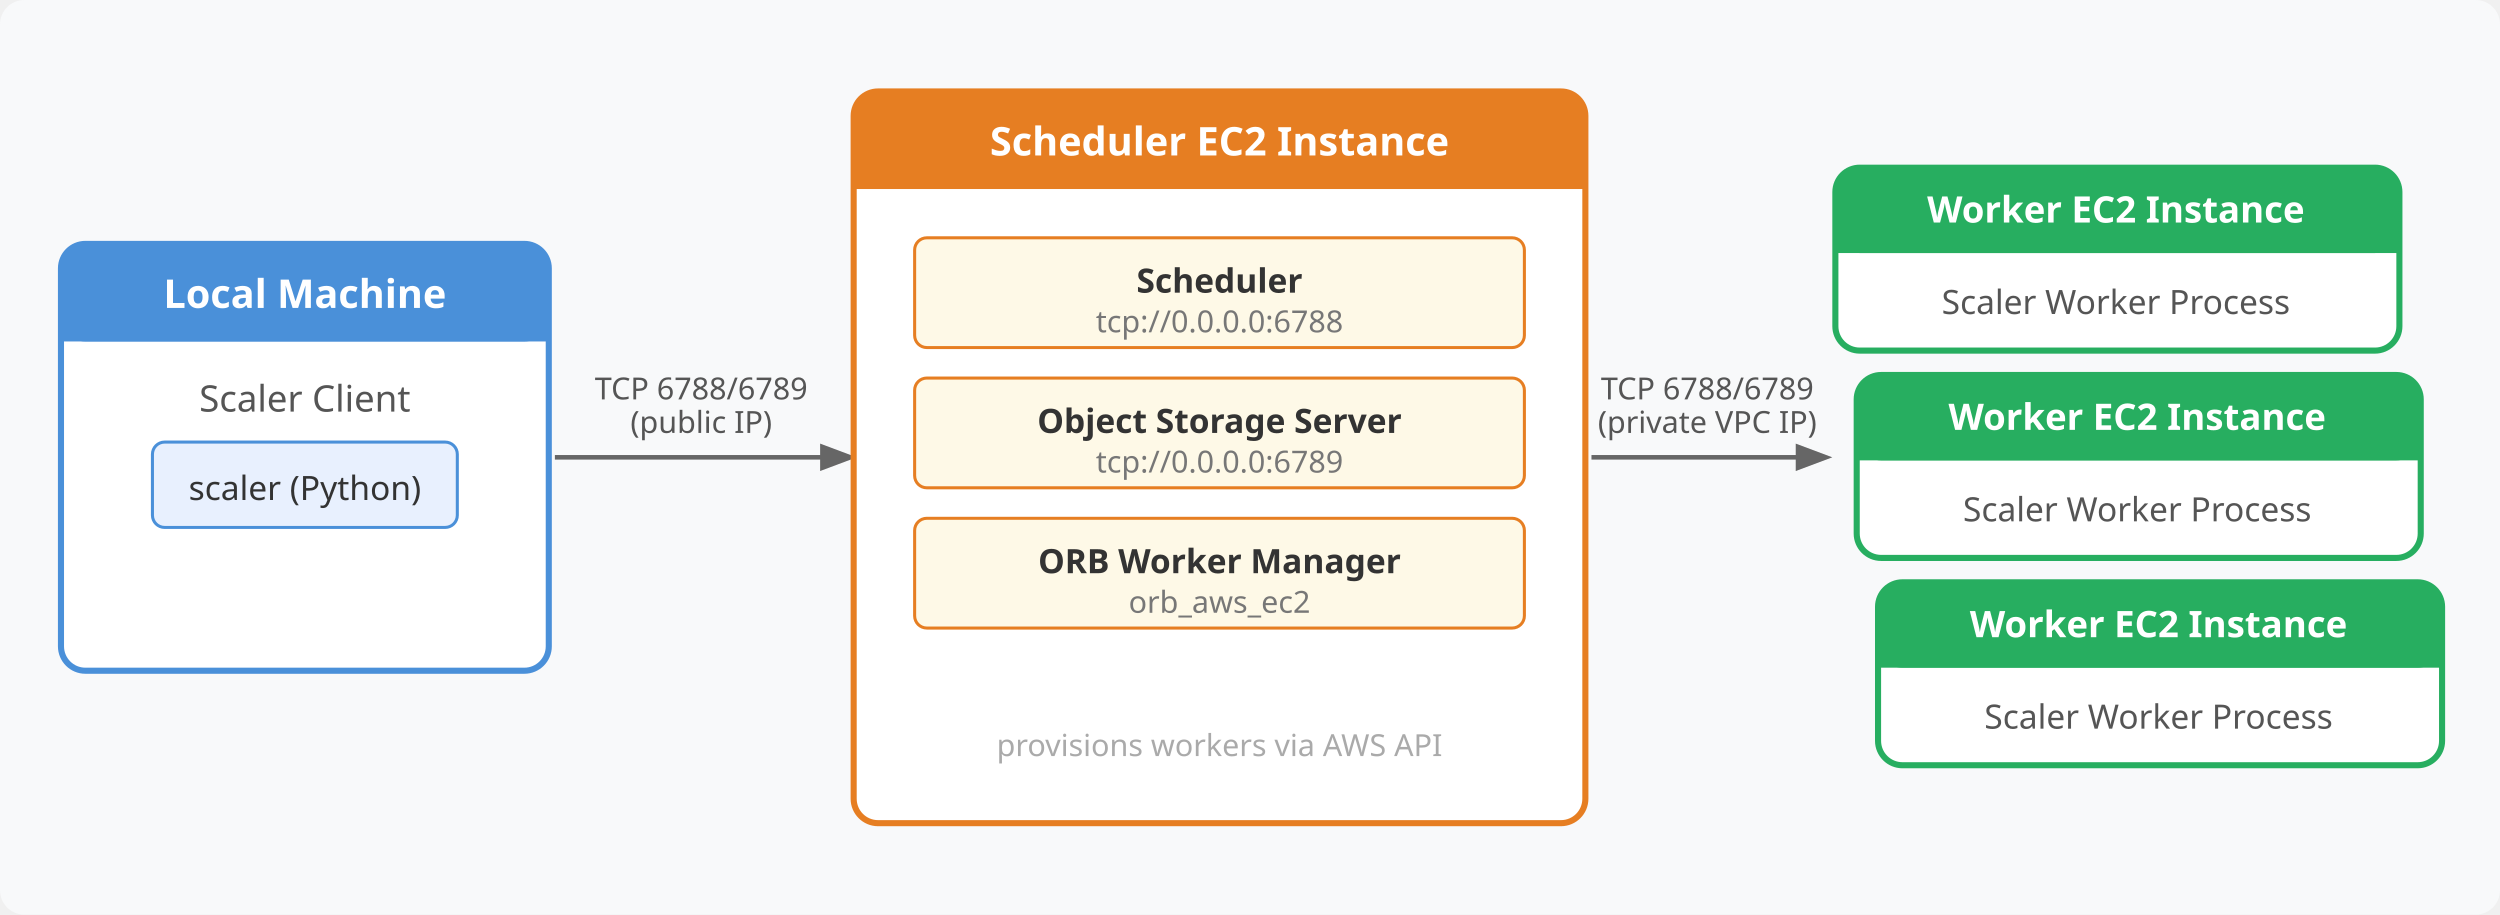
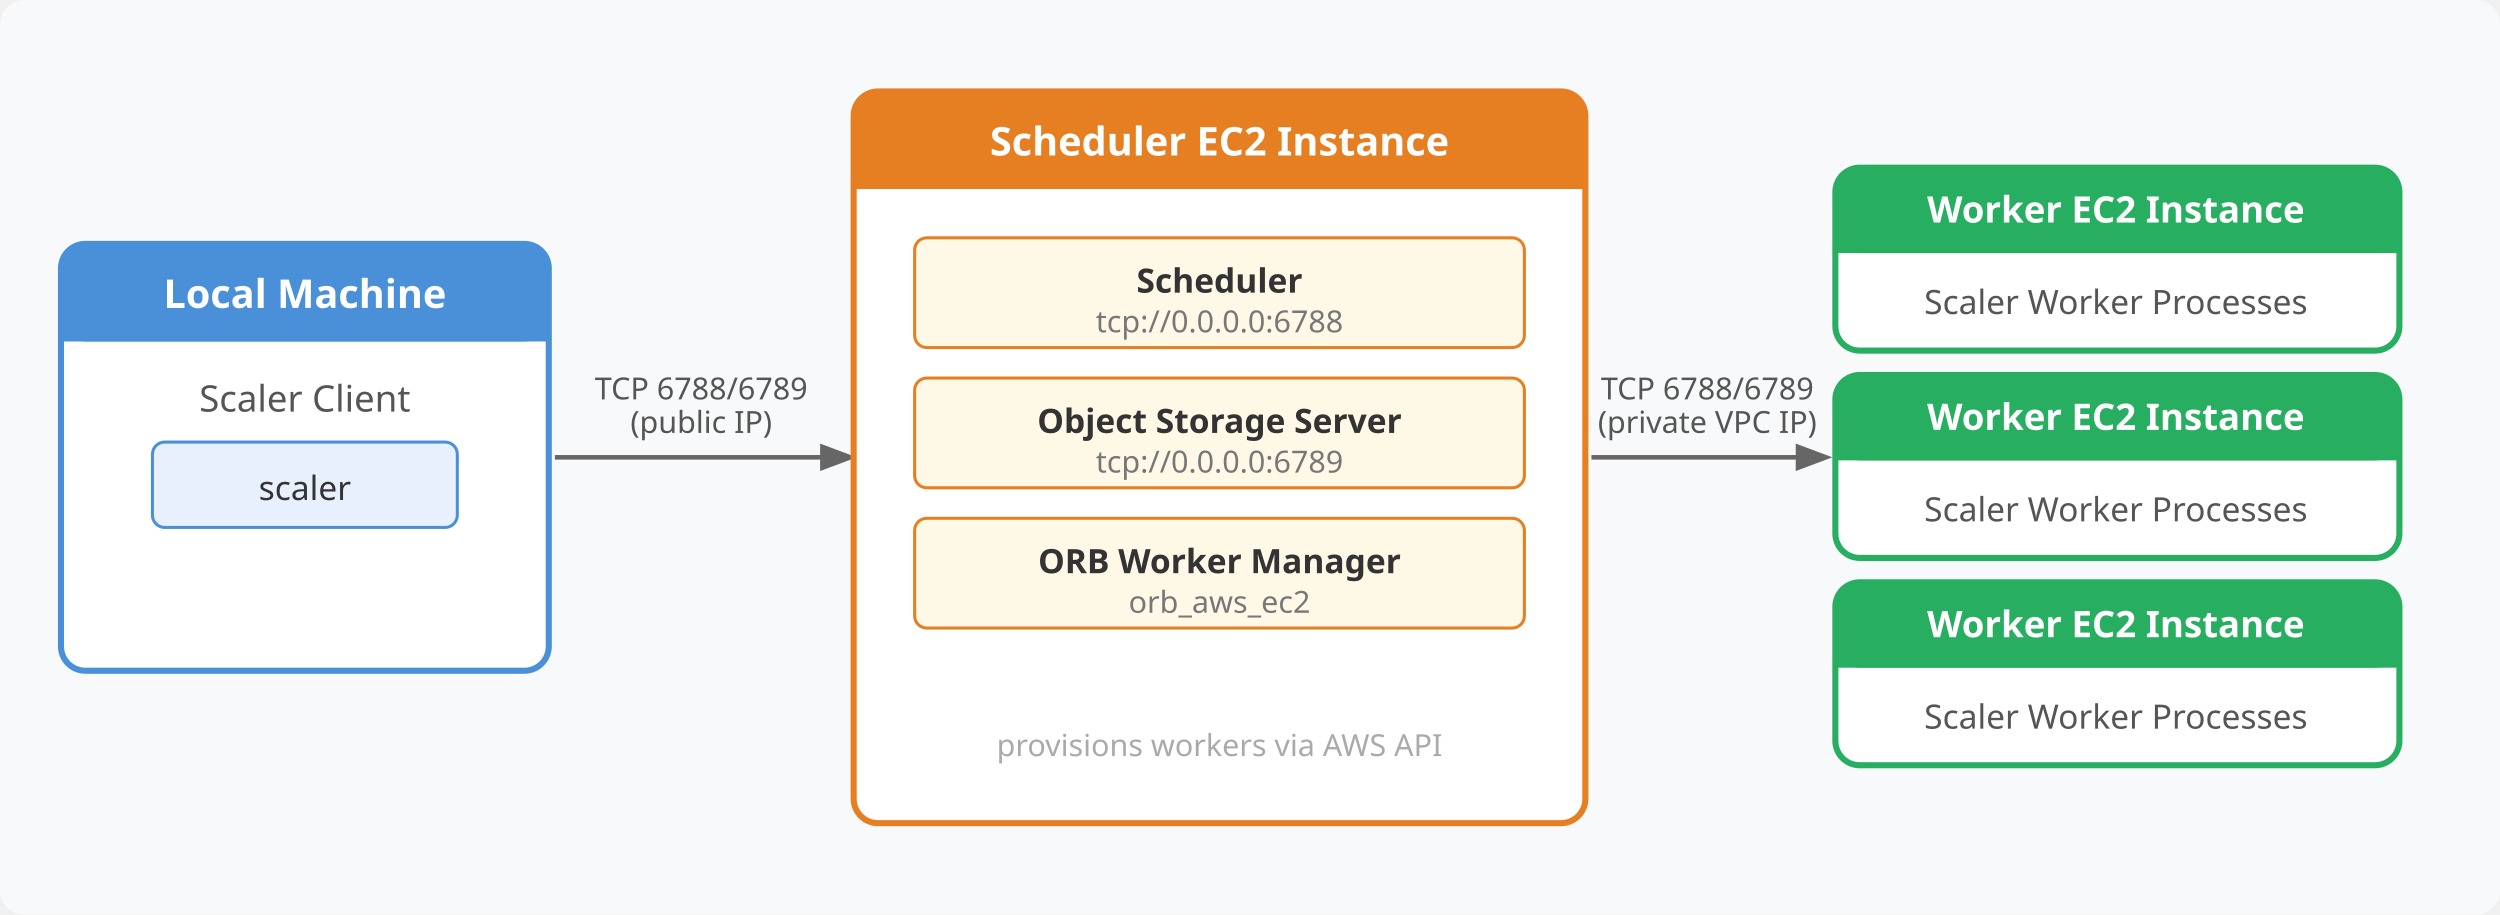
<svg xmlns="http://www.w3.org/2000/svg" viewBox="0 0 820 300" font-family="sans-serif" font-size="13">
  <rect width="820" height="300" fill="#f8f9fa" rx="8" />
  <rect x="20" y="80" width="160" height="140" rx="8" fill="#fff" stroke="#4a90d9" stroke-width="2" />
  <rect x="20" y="80" width="160" height="32" rx="8" fill="#4a90d9" />
  <rect x="20" y="96" width="160" height="16" fill="#4a90d9" />
  <text x="100" y="101" text-anchor="middle" fill="#fff" font-weight="bold" font-size="13">Local Machine</text>
  <text x="100" y="135" text-anchor="middle" fill="#555" font-size="12">Scaler Client</text>
  <rect x="50" y="145" width="100" height="28" rx="4" fill="#e8f0fe" stroke="#4a90d9" stroke-width="1" />
-   <text x="100" y="164" text-anchor="middle" fill="#333" font-size="11">scaler (Python)</text>
+   <text x="100" y="164" text-anchor="middle" fill="#333" font-size="11">scaler</text>
  <line x1="182" y1="150" x2="278" y2="150" stroke="#666" stroke-width="1.5" marker-end="url(#arrow)" />
  <text x="230" y="131" text-anchor="middle" fill="#555" font-size="10">TCP 6788/6789</text>
  <text x="230" y="142" text-anchor="middle" fill="#555" font-size="10">(public IP)</text>
  <rect x="280" y="30" width="240" height="240" rx="8" fill="#fff" stroke="#e67e22" stroke-width="2" />
  <rect x="280" y="30" width="240" height="32" rx="8" fill="#e67e22" />
  <rect x="280" y="46" width="240" height="16" fill="#e67e22" />
  <text x="400" y="51" text-anchor="middle" fill="#fff" font-weight="bold" font-size="13">Scheduler EC2 Instance</text>
  <rect x="300" y="78" width="200" height="36" rx="4" fill="#fef9e7" stroke="#e67e22" stroke-width="1" />
  <text x="400" y="96" text-anchor="middle" fill="#333" font-size="11" font-weight="bold">Scheduler</text>
  <text x="400" y="109" text-anchor="middle" fill="#777" font-size="10">tcp://0.0.0.0:6788</text>
  <rect x="300" y="124" width="200" height="36" rx="4" fill="#fef9e7" stroke="#e67e22" stroke-width="1" />
  <text x="400" y="142" text-anchor="middle" fill="#333" font-size="11" font-weight="bold">Object Storage Server</text>
  <text x="400" y="155" text-anchor="middle" fill="#777" font-size="10">tcp://0.0.0.0:6789</text>
  <rect x="300" y="170" width="200" height="36" rx="4" fill="#fef9e7" stroke="#e67e22" stroke-width="1" />
  <text x="400" y="188" text-anchor="middle" fill="#333" font-size="11" font-weight="bold">ORB Worker Manager</text>
  <text x="400" y="201" text-anchor="middle" fill="#777" font-size="10">orb_aws_ec2</text>
  <text x="400" y="248" text-anchor="middle" fill="#aaa" font-size="10">provisions workers via AWS API</text>
  <line x1="522" y1="150" x2="598" y2="150" stroke="#666" stroke-width="1.5" marker-end="url(#arrow)" />
  <text x="560" y="131" text-anchor="middle" fill="#555" font-size="10">TCP 6788/6789</text>
  <text x="560" y="142" text-anchor="middle" fill="#555" font-size="10">(private VPC IP)</text>
  <rect x="602" y="55" width="185" height="60" rx="8" fill="#fff" stroke="#27ae60" stroke-width="2" />
  <rect x="602" y="55" width="185" height="28" rx="8" fill="#27ae60" />
  <rect x="602" y="69" width="185" height="14" fill="#27ae60" />
  <text x="694" y="73" text-anchor="middle" fill="#fff" font-weight="bold" font-size="12">Worker EC2 Instance</text>
-   <text x="694" y="103" text-anchor="middle" fill="#555" font-size="11">Scaler Worker Process</text>
-   <rect x="609" y="123" width="185" height="60" rx="8" fill="#fff" stroke="#27ae60" stroke-width="2" />
-   <rect x="609" y="123" width="185" height="28" rx="8" fill="#27ae60" />
-   <rect x="609" y="137" width="185" height="14" fill="#27ae60" />
-   <text x="701" y="141" text-anchor="middle" fill="#fff" font-weight="bold" font-size="12">Worker EC2 Instance</text>
-   <text x="701" y="171" text-anchor="middle" fill="#555" font-size="11">Scaler Worker Process</text>
-   <rect x="616" y="191" width="185" height="60" rx="8" fill="#fff" stroke="#27ae60" stroke-width="2" />
-   <rect x="616" y="191" width="185" height="28" rx="8" fill="#27ae60" />
-   <rect x="616" y="205" width="185" height="14" fill="#27ae60" />
-   <text x="708" y="209" text-anchor="middle" fill="#fff" font-weight="bold" font-size="12">Worker EC2 Instance</text>
-   <text x="708" y="239" text-anchor="middle" fill="#555" font-size="11">Scaler Worker Process</text>
+   <text x="694" y="103" text-anchor="middle" fill="#555" font-size="11">Scaler Worker Processes</text>
+   <rect x="602" y="123" width="185" height="60" rx="8" fill="#fff" stroke="#27ae60" stroke-width="2" />
+   <rect x="602" y="123" width="185" height="28" rx="8" fill="#27ae60" />
+   <rect x="602" y="137" width="185" height="14" fill="#27ae60" />
+   <text x="694" y="141" text-anchor="middle" fill="#fff" font-weight="bold" font-size="12">Worker EC2 Instance</text>
+   <text x="694" y="171" text-anchor="middle" fill="#555" font-size="11">Scaler Worker Processes</text>
+   <rect x="602" y="191" width="185" height="60" rx="8" fill="#fff" stroke="#27ae60" stroke-width="2" />
+   <rect x="602" y="191" width="185" height="28" rx="8" fill="#27ae60" />
+   <rect x="602" y="205" width="185" height="14" fill="#27ae60" />
+   <text x="694" y="209" text-anchor="middle" fill="#fff" font-weight="bold" font-size="12">Worker EC2 Instance</text>
+   <text x="694" y="239" text-anchor="middle" fill="#555" font-size="11">Scaler Worker Processes</text>
  <defs>
    <marker id="arrow" markerWidth="8" markerHeight="8" refX="6" refY="3" orient="auto">
      <path d="M0,0 L0,6 L8,3 z" fill="#666" />
    </marker>
  </defs>
</svg>
